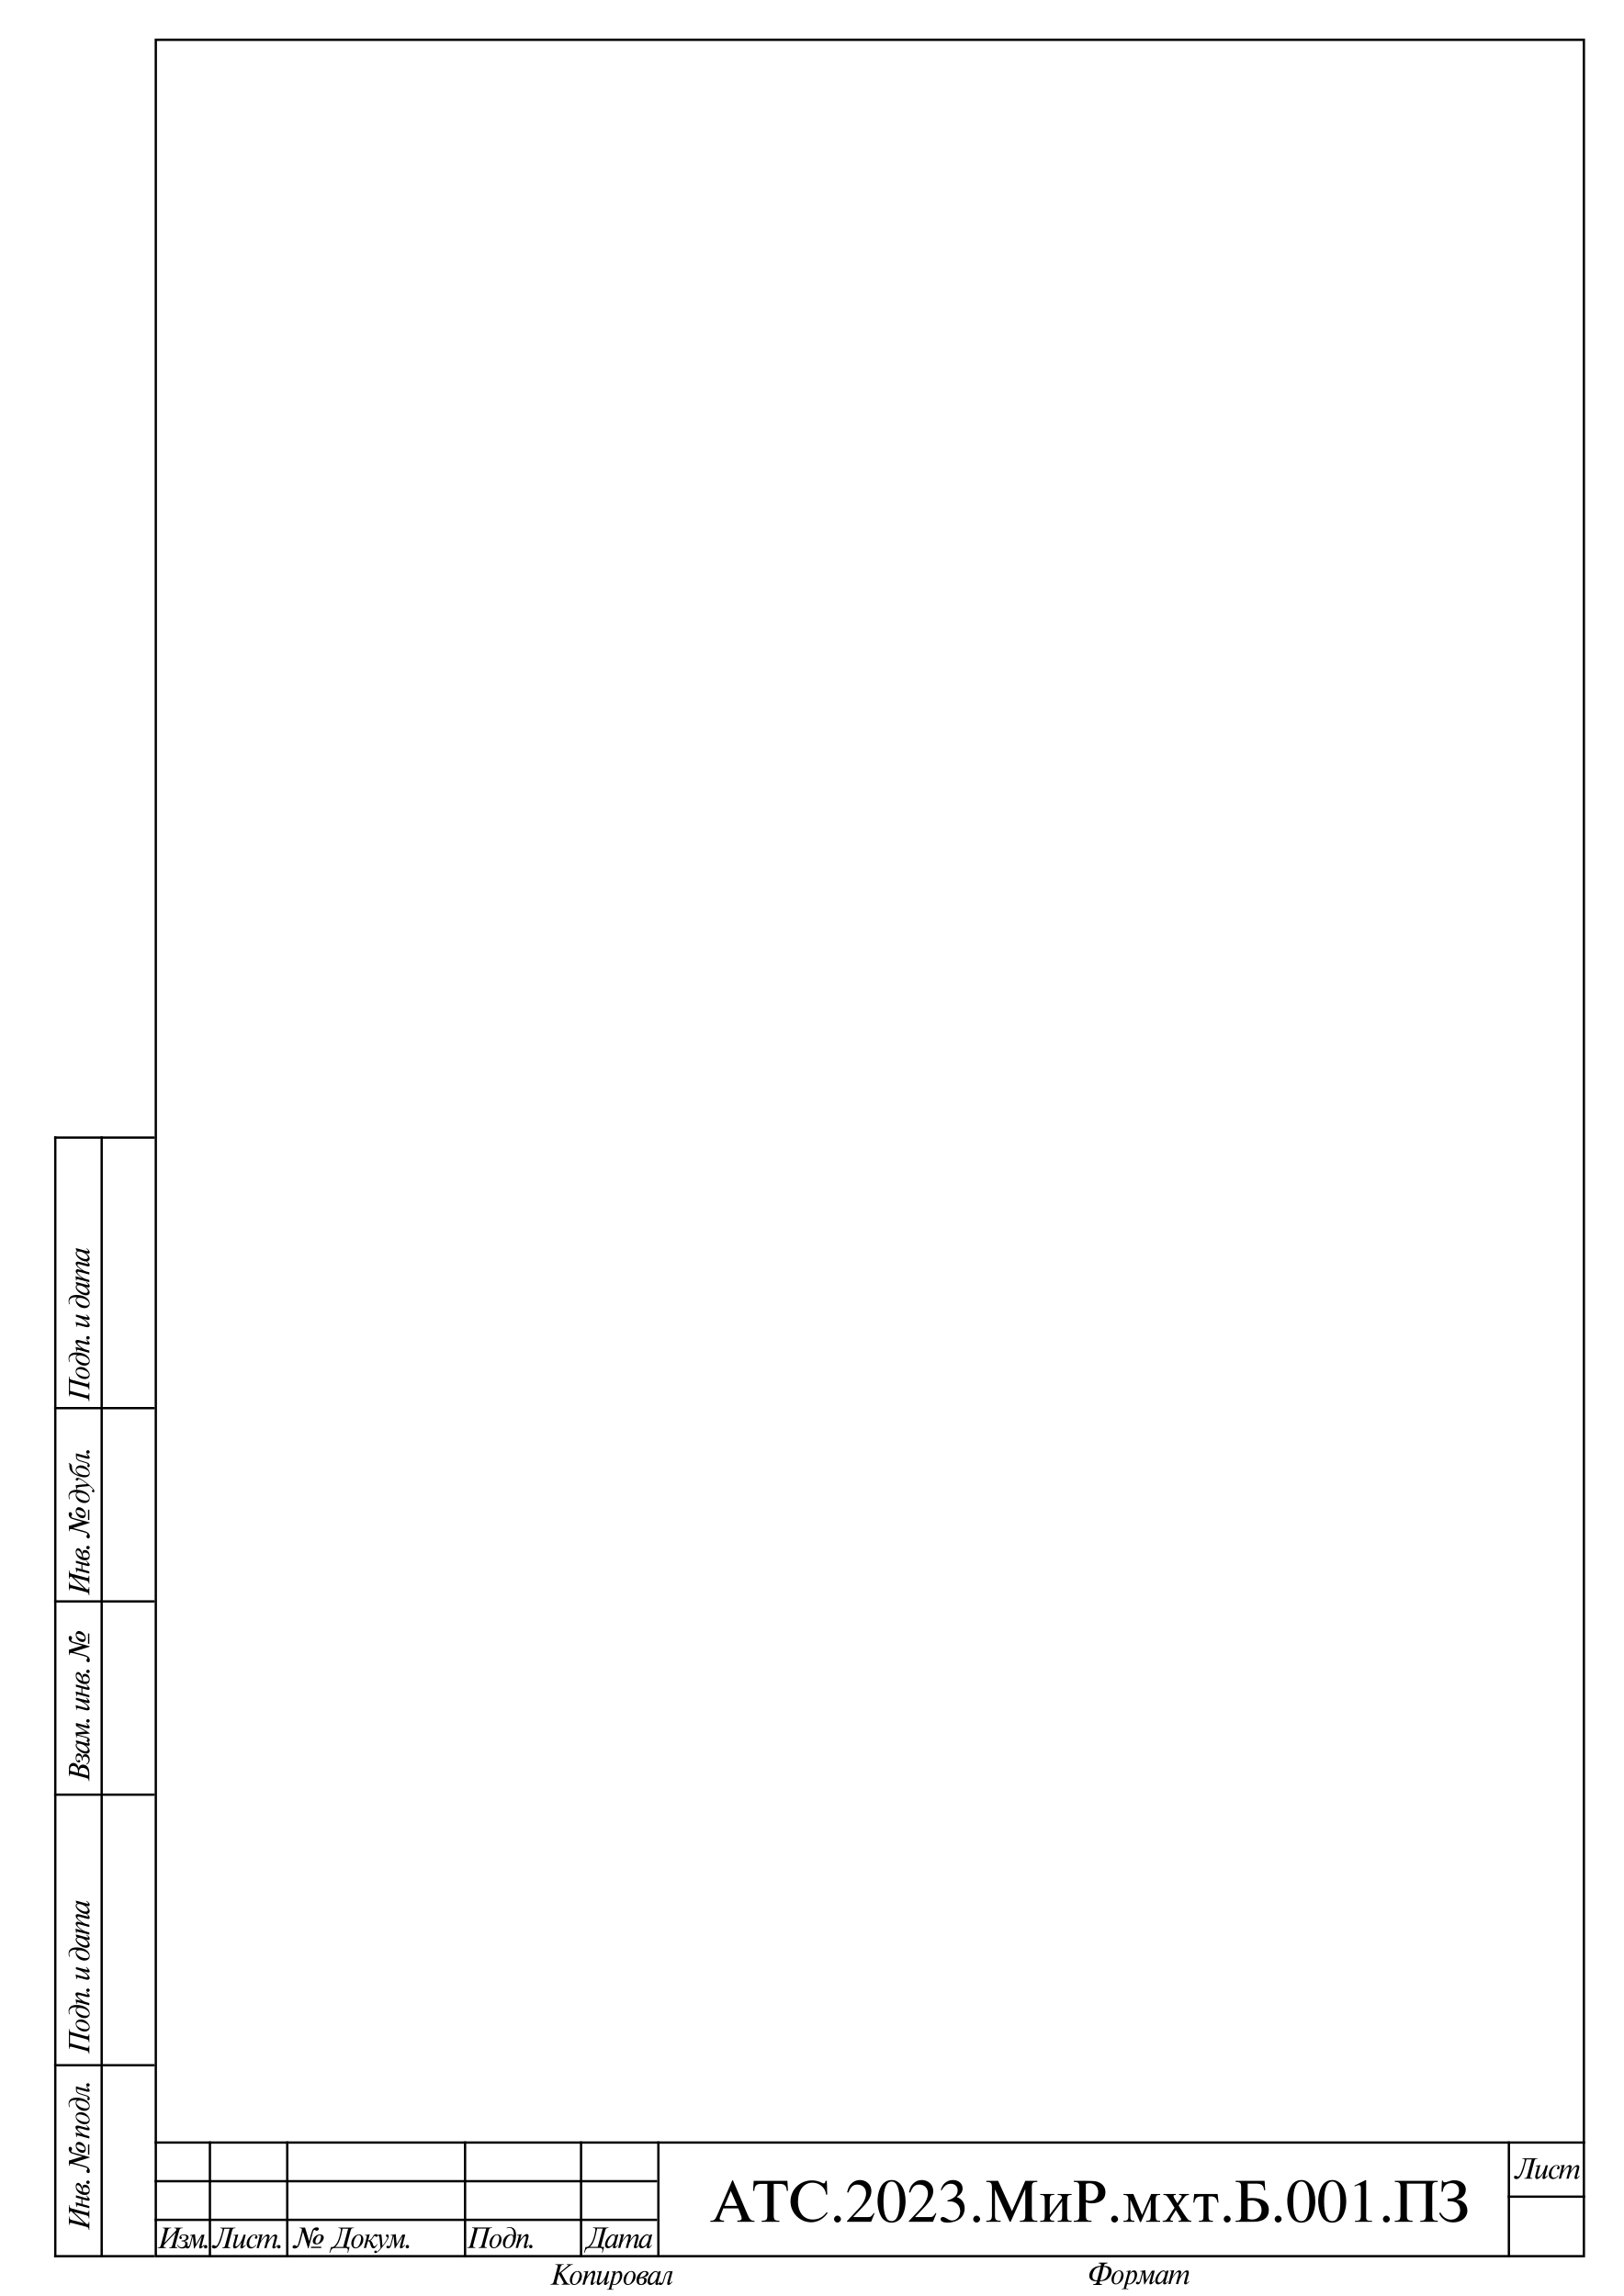
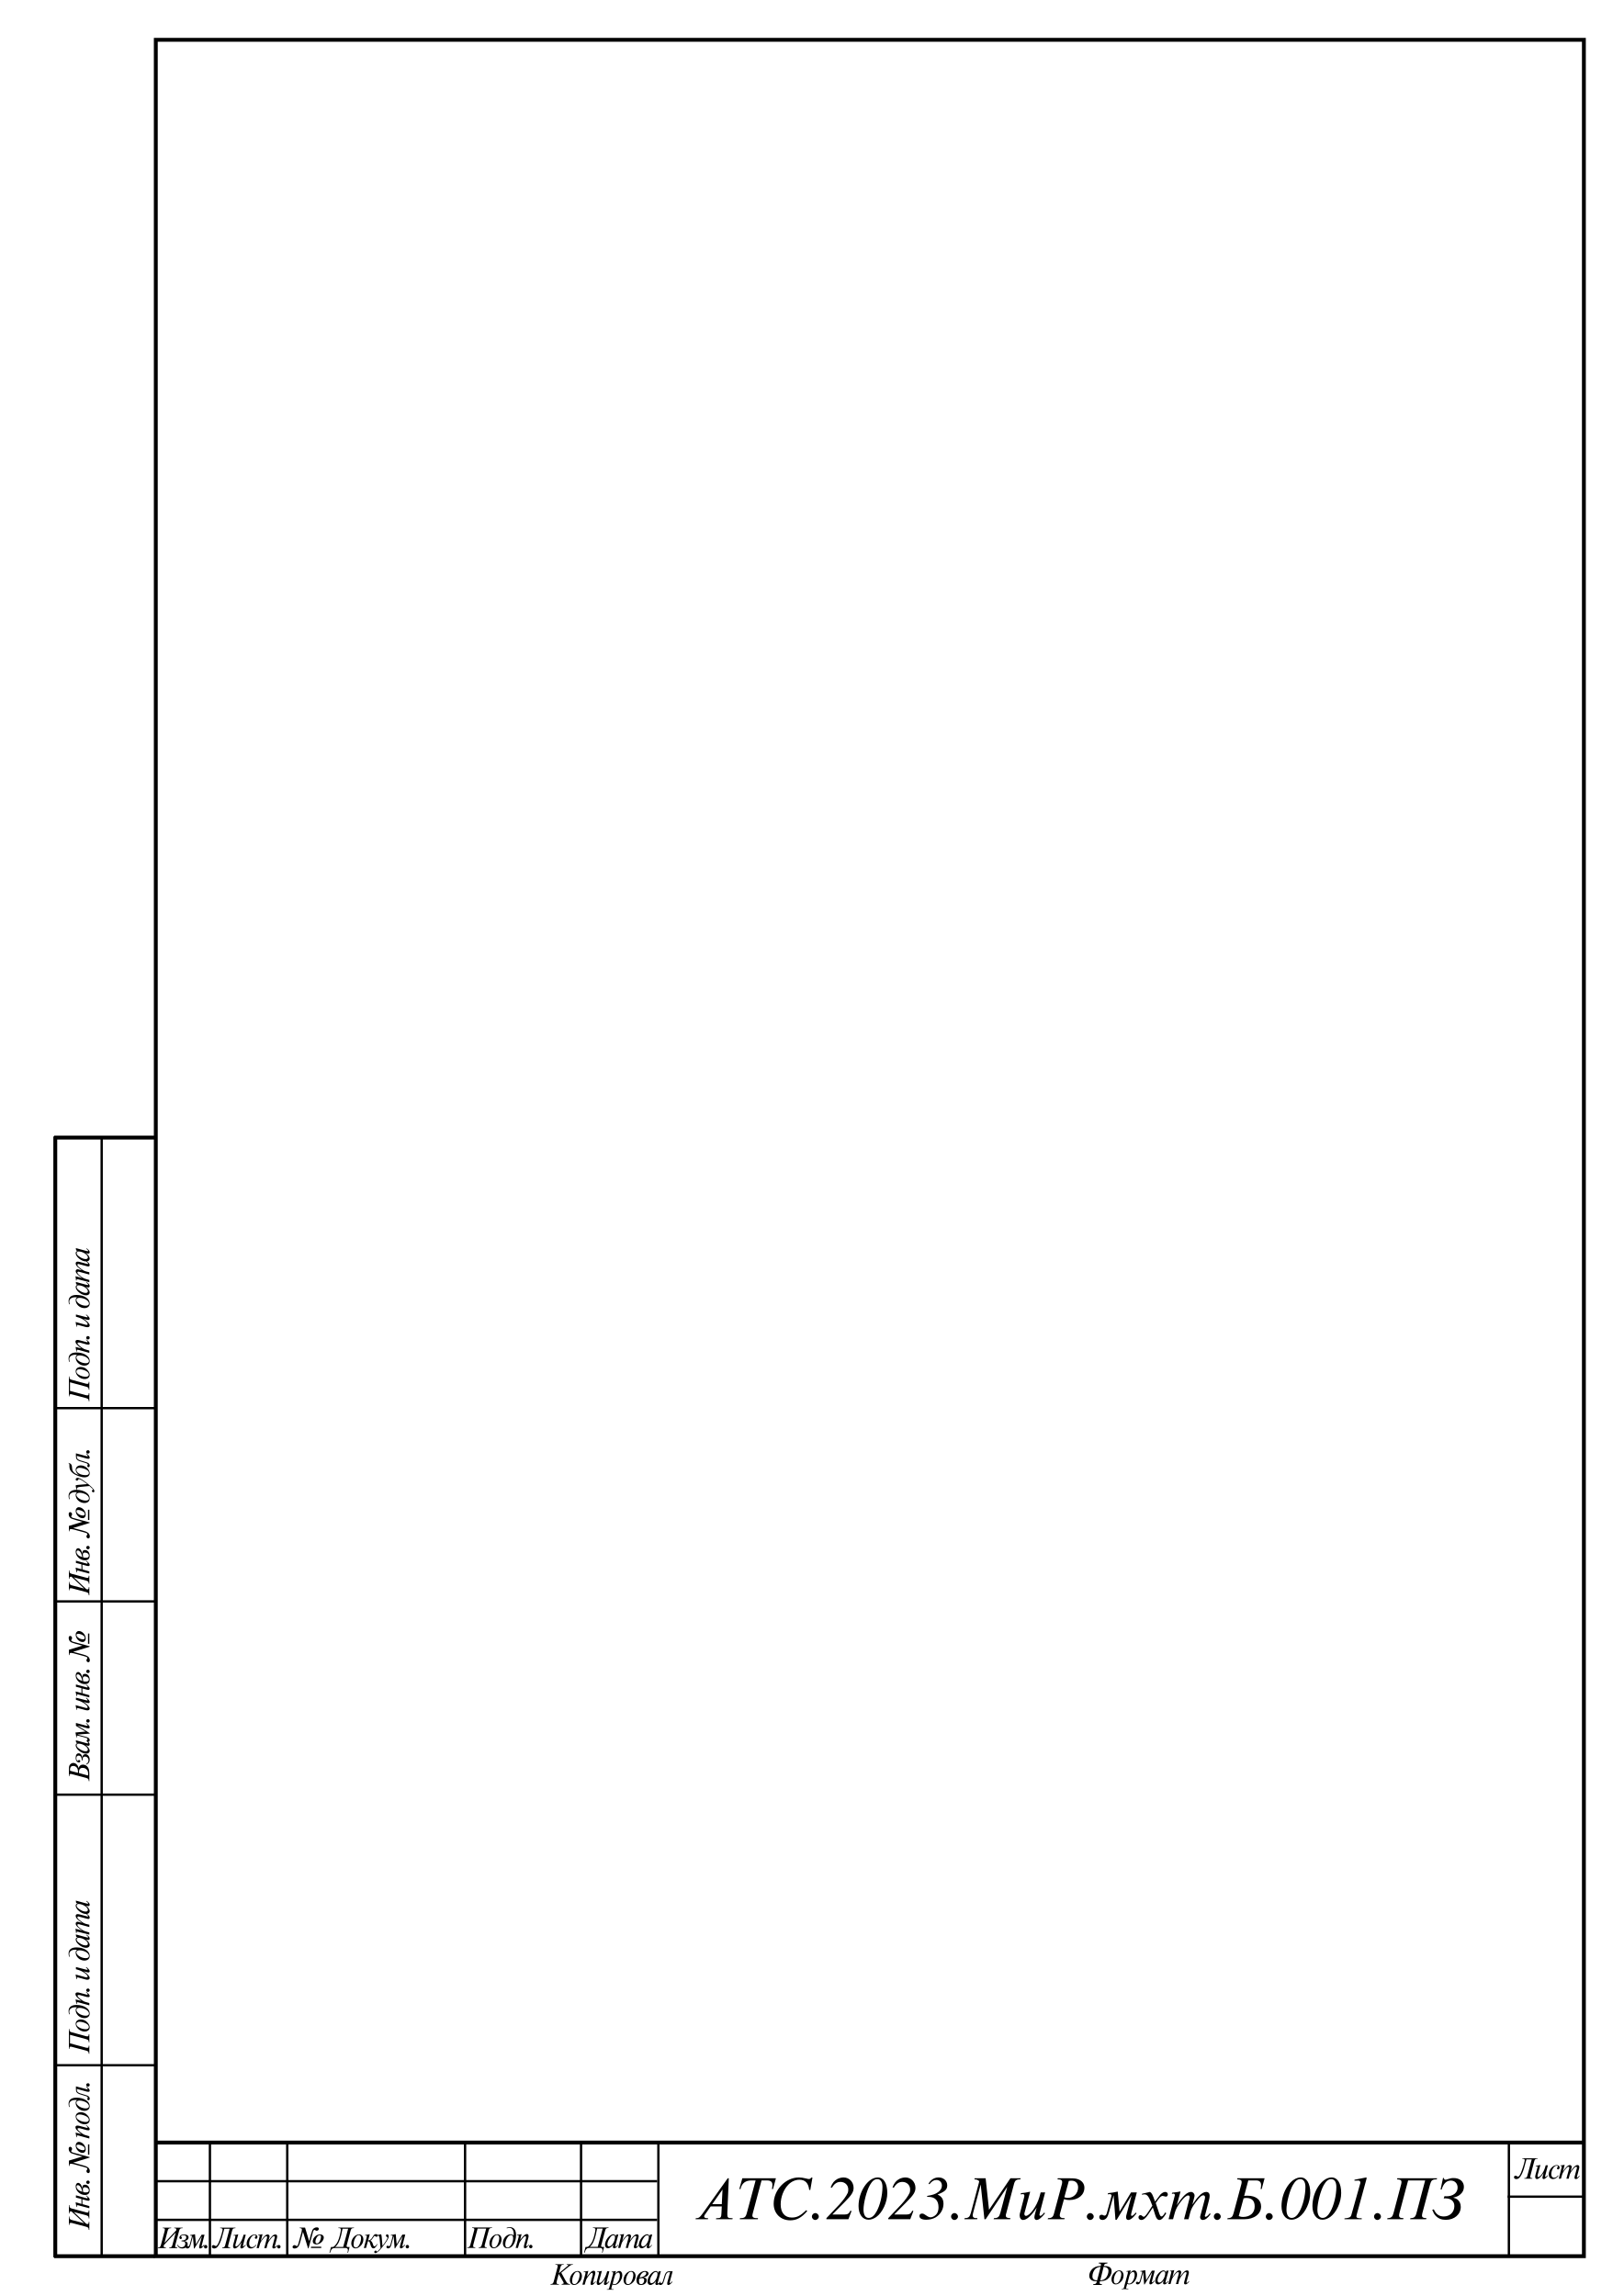
<svg xmlns="http://www.w3.org/2000/svg" width="210mm" height="297mm" viewBox="0 0 210 297" version="1.1" id="svg5">
  <defs id="defs2" />
  <g id="layer2">
    <rect style="fill:none;fill-opacity:1;stroke:none;stroke-width:0.3" id="rect28987" width="210" height="297" x="0" y="0" />
  </g>
  <g id="layer4">
-     <path style="fill:none;fill-opacity:1;stroke:#000000;stroke-width:0.3;stroke-opacity:1" d="M 7.15,292 V 147" id="path29659" />
+     <path style="fill:none;fill-opacity:1;stroke:#000000;stroke-width:0.5;stroke-opacity:1;stroke-dasharray:none" d="M 7.15,292 V 147" id="path29659" />
    <path style="fill:none;fill-opacity:1;stroke:#000000;stroke-width:0.3;stroke-opacity:1" d="M 13.15,292 V 147" id="path34776" />
-     <path style="fill:none;fill-opacity:1;stroke:#000000;stroke-width:0.3;stroke-opacity:1" d="M 7,147.15 H 20" id="path34812" />
-     <path style="fill:none;fill-opacity:1;stroke:#000000;stroke-width:0.3;stroke-opacity:1" d="M 6.999,291.851 H 19.999" id="path34884" />
+     <path style="fill:none;fill-opacity:1;stroke:#000000;stroke-width:0.5;stroke-opacity:1;stroke-dasharray:none" d="M 7,147.15 H 20" id="path34812" />
+     <path style="fill:none;fill-opacity:1;stroke:#000000;stroke-width:0.5;stroke-opacity:1;stroke-dasharray:none" d="M 6.999,291.851 H 19.999" id="path34884" />
    <path style="fill:none;fill-opacity:1;stroke:#000000;stroke-width:0.3;stroke-opacity:1" d="M 7,182.15 H 20" id="path34922" />
    <path style="fill:none;fill-opacity:1;stroke:#000000;stroke-width:0.3;stroke-opacity:1" d="M 7,207.15 H 20" id="path34924" />
    <path style="fill:none;fill-opacity:1;stroke:#000000;stroke-width:0.3;stroke-opacity:1" d="M 7,267.15 H 20" id="path34926" />
    <path style="fill:none;fill-opacity:1;stroke:#000000;stroke-width:0.3;stroke-opacity:1" d="M 7,232.15 H 20" id="path34928" />
  </g>
  <g id="layer1">
-     <rect style="fill:none;stroke:#000000;stroke-width:0.3" id="rect8074" width="184.7" height="286.7" x="20.15" y="5.15" />
-     <path style="fill:none;stroke:#000000;stroke-width:0.3" d="M 20,277.15 H 205" id="path11946" />
+     <rect style="fill:none;stroke:#000000;stroke-width:0.5;stroke-dasharray:none" id="rect8074" width="184.7" height="286.7" x="20.15" y="5.15" />
+     <path style="fill:none;stroke:#000000;stroke-width:0.5;stroke-dasharray:none" d="M 20,277.15 H 205" id="path11946" />
    <path style="fill:none;stroke:#000000;stroke-width:0.3" d="M 20,282.15 H 85" id="path14859" />
    <path style="fill:none;stroke:#000000;stroke-width:0.3" d="M 20,287.15 H 85" id="path17765" />
    <path style="fill:none;stroke:#000000;stroke-width:0.3" d="m 195,284.15 h 10" id="path19945" />
    <path style="fill:none;stroke:#000000;stroke-width:0.3" d="m 85.15,277 v 15" id="path26570" />
    <path style="fill:none;stroke:#000000;stroke-width:0.3" d="m 195.15,277 v 15" id="path28172" />
    <path style="fill:none;stroke:#000000;stroke-width:0.3" d="m 27.15,277 v 15" id="path29080" />
    <path style="fill:none;stroke:#000000;stroke-width:0.3" d="m 37.15,277 v 15" id="path29082" />
    <path style="fill:none;stroke:#000000;stroke-width:0.3" d="m 60.15,277 v 15" id="path29084" />
    <path style="fill:none;stroke:#000000;stroke-width:0.3" d="m 75.15,277 v 15" id="path29086" />
  </g>
  <g id="layer5">
-     <text xml:space="preserve" style="font-size:8px;font-family:'TeX Gyre Termes';-inkscape-font-specification:'TeX Gyre Termes';fill:#000000;stroke-width:0.3" x="91.829" y="287.401" id="text284">
-       <tspan id="tspan282" style="stroke-width:0.3" x="91.829" y="287.401">АТС.2023.МиР.мхт.Б.001.ПЗ</tspan>
+     <text xml:space="preserve" style="font-size:8px;font-family:'TeX Gyre Termes';-inkscape-font-specification:'TeX Gyre Termes';fill:#000000;stroke-width:0.3" x="90.382" y="287.071" id="text284">
+       <tspan id="tspan282" style="font-style:italic;font-variant:normal;font-weight:normal;font-stretch:normal;font-family:'TeX Gyre Termes';-inkscape-font-specification:'TeX Gyre Termes Italic';stroke-width:0.3" x="90.382" y="287.071">АТС.2023.МиР.мхт.Б.001.ПЗ</tspan>
    </text>
  </g>
  <g id="layer3">
    <text xml:space="preserve" style="font-size:4px;letter-spacing:-0.386px;fill:#f3f3f3;fill-opacity:1;stroke:none;stroke-width:0.3" x="20.428" y="290.805" id="text29144">
      <tspan id="tspan29142" style="font-style:italic;font-variant:normal;font-weight:normal;font-stretch:normal;font-size:4px;font-family:'TeX Gyre Termes';-inkscape-font-specification:'TeX Gyre Termes Italic';fill:#000000;fill-opacity:1;stroke-width:0.3" x="20.428" y="290.805">Изм.</tspan>
    </text>
    <text xml:space="preserve" style="font-size:4px;letter-spacing:-0.265px;fill:#f3f3f3;fill-opacity:1;stroke:none;stroke-width:0.3" x="27.48" y="290.805" id="text29361">
      <tspan id="tspan29359" style="font-style:italic;font-variant:normal;font-weight:normal;font-stretch:normal;font-size:4px;font-family:'TeX Gyre Termes';-inkscape-font-specification:'TeX Gyre Termes Italic';fill:#000000;fill-opacity:1;stroke-width:0.3" x="27.48" y="290.805">Лист.</tspan>
    </text>
    <text xml:space="preserve" style="font-size:4px;letter-spacing:-0.265px;fill:#f3f3f3;fill-opacity:1;stroke:none;stroke-width:0.3" x="37.798" y="290.793" id="text29365">
      <tspan id="tspan29363" style="font-style:italic;font-variant:normal;font-weight:normal;font-stretch:normal;font-size:4px;font-family:'TeX Gyre Termes';-inkscape-font-specification:'TeX Gyre Termes Italic';fill:#000000;fill-opacity:1;stroke-width:0.3" x="37.798" y="290.793">№  Докум.</tspan>
    </text>
    <text xml:space="preserve" style="font-size:4px;letter-spacing:-0.265px;fill:#f3f3f3;fill-opacity:1;stroke:none;stroke-width:0.3" x="60.461" y="290.781" id="text29369">
      <tspan id="tspan29367" style="font-style:italic;font-variant:normal;font-weight:normal;font-stretch:normal;font-size:4px;font-family:'TeX Gyre Termes';-inkscape-font-specification:'TeX Gyre Termes Italic';fill:#000000;fill-opacity:1;stroke-width:0.3" x="60.461" y="290.781">Подп.</tspan>
    </text>
    <text xml:space="preserve" style="font-size:4px;letter-spacing:-0.265px;fill:#f3f3f3;fill-opacity:1;stroke:none;stroke-width:0.3" x="75.856" y="290.781" id="text29466">
      <tspan id="tspan29464" style="font-style:italic;font-variant:normal;font-weight:normal;font-stretch:normal;font-size:4px;font-family:'TeX Gyre Termes';-inkscape-font-specification:'TeX Gyre Termes Italic';fill:#000000;fill-opacity:1;stroke-width:0.3" x="75.856" y="290.781">Дата</tspan>
    </text>
    <text xml:space="preserve" style="font-size:4px;letter-spacing:-0.265px;fill:#f3f3f3;fill-opacity:1;stroke:none;stroke-width:0.3" x="195.89" y="281.825" id="text29528">
      <tspan id="tspan29526" style="font-style:italic;font-variant:normal;font-weight:normal;font-stretch:normal;font-size:4px;font-family:'TeX Gyre Termes';-inkscape-font-specification:'TeX Gyre Termes Italic';fill:#000000;fill-opacity:1;stroke-width:0.3" x="195.89" y="281.825">Лист</tspan>
    </text>
    <text xml:space="preserve" style="font-size:4px;letter-spacing:-0.265px;fill:#f3f3f3;fill-opacity:1;stroke:none;stroke-width:0.3" x="-288.431" y="11.552" id="text34972" transform="rotate(-90)">
      <tspan id="tspan34970" style="font-style:italic;font-variant:normal;font-weight:normal;font-stretch:normal;font-size:4px;font-family:'TeX Gyre Termes';-inkscape-font-specification:'TeX Gyre Termes Italic';fill:#000000;fill-opacity:1;stroke-width:0.3" x="-288.431" y="11.552">Инв. № подл.</tspan>
    </text>
    <text xml:space="preserve" style="font-size:4px;letter-spacing:-0.265px;fill:#f3f3f3;fill-opacity:1;stroke:none;stroke-width:0.3" x="-265.631" y="11.552" id="text35018" transform="rotate(-90)">
      <tspan id="tspan35016" style="font-style:italic;font-variant:normal;font-weight:normal;font-stretch:normal;font-size:4px;font-family:'TeX Gyre Termes';-inkscape-font-specification:'TeX Gyre Termes Italic';fill:#000000;fill-opacity:1;stroke-width:0.3" x="-265.631" y="11.552">Подп. и дата</tspan>
    </text>
    <text xml:space="preserve" style="font-size:4px;letter-spacing:-0.265px;fill:#f3f3f3;fill-opacity:1;stroke:none;stroke-width:0.3" x="-230.432" y="11.552" id="text35022" transform="rotate(-90)">
      <tspan id="tspan35020" style="font-style:italic;font-variant:normal;font-weight:normal;font-stretch:normal;font-size:4px;font-family:'TeX Gyre Termes';-inkscape-font-specification:'TeX Gyre Termes Italic';fill:#000000;fill-opacity:1;stroke-width:0.3" x="-230.432" y="11.552">Взам. инв. №</tspan>
    </text>
    <text xml:space="preserve" style="font-size:4px;letter-spacing:-0.265px;fill:#f3f3f3;fill-opacity:1;stroke:none;stroke-width:0.3" x="-206.332" y="11.552" id="text35072" transform="rotate(-90)">
      <tspan id="tspan35070" style="font-style:italic;font-variant:normal;font-weight:normal;font-stretch:normal;font-size:4px;font-family:'TeX Gyre Termes';-inkscape-font-specification:'TeX Gyre Termes Italic';fill:#000000;fill-opacity:1;stroke-width:0.3" x="-206.332" y="11.552">Инв. № дубл.</tspan>
    </text>
    <text xml:space="preserve" style="font-size:4px;letter-spacing:-0.265px;fill:#f3f3f3;fill-opacity:1;stroke:none;stroke-width:0.3" x="-181.231" y="11.552" id="text35076" transform="rotate(-90)">
      <tspan id="tspan35074" style="font-style:italic;font-variant:normal;font-weight:normal;font-stretch:normal;font-size:4px;font-family:'TeX Gyre Termes';-inkscape-font-specification:'TeX Gyre Termes Italic';fill:#000000;fill-opacity:1;stroke-width:0.3" x="-181.231" y="11.552">Подп. и дата</tspan>
    </text>
    <text xml:space="preserve" style="font-size:4px;letter-spacing:-0.265px;fill:#f3f3f3;fill-opacity:1;stroke:none;stroke-width:0.3" x="71.213" y="295.53" id="text35130">
      <tspan id="tspan35128" style="font-style:italic;font-variant:normal;font-weight:normal;font-stretch:normal;font-size:4px;font-family:'TeX Gyre Termes';-inkscape-font-specification:'TeX Gyre Termes Italic';fill:#000000;fill-opacity:1;stroke-width:0.3" x="71.213" y="295.53">Копировал</tspan>
    </text>
    <text xml:space="preserve" style="font-size:4px;letter-spacing:-0.265px;fill:#f3f3f3;fill-opacity:1;stroke:none;stroke-width:0.3" x="140.583" y="295.454" id="text35134">
      <tspan id="tspan35132" style="font-style:italic;font-variant:normal;font-weight:normal;font-stretch:normal;font-size:4px;font-family:'TeX Gyre Termes';-inkscape-font-specification:'TeX Gyre Termes Italic';fill:#000000;fill-opacity:1;stroke-width:0.3" x="140.583" y="295.454">Формат</tspan>
    </text>
  </g>
</svg>
